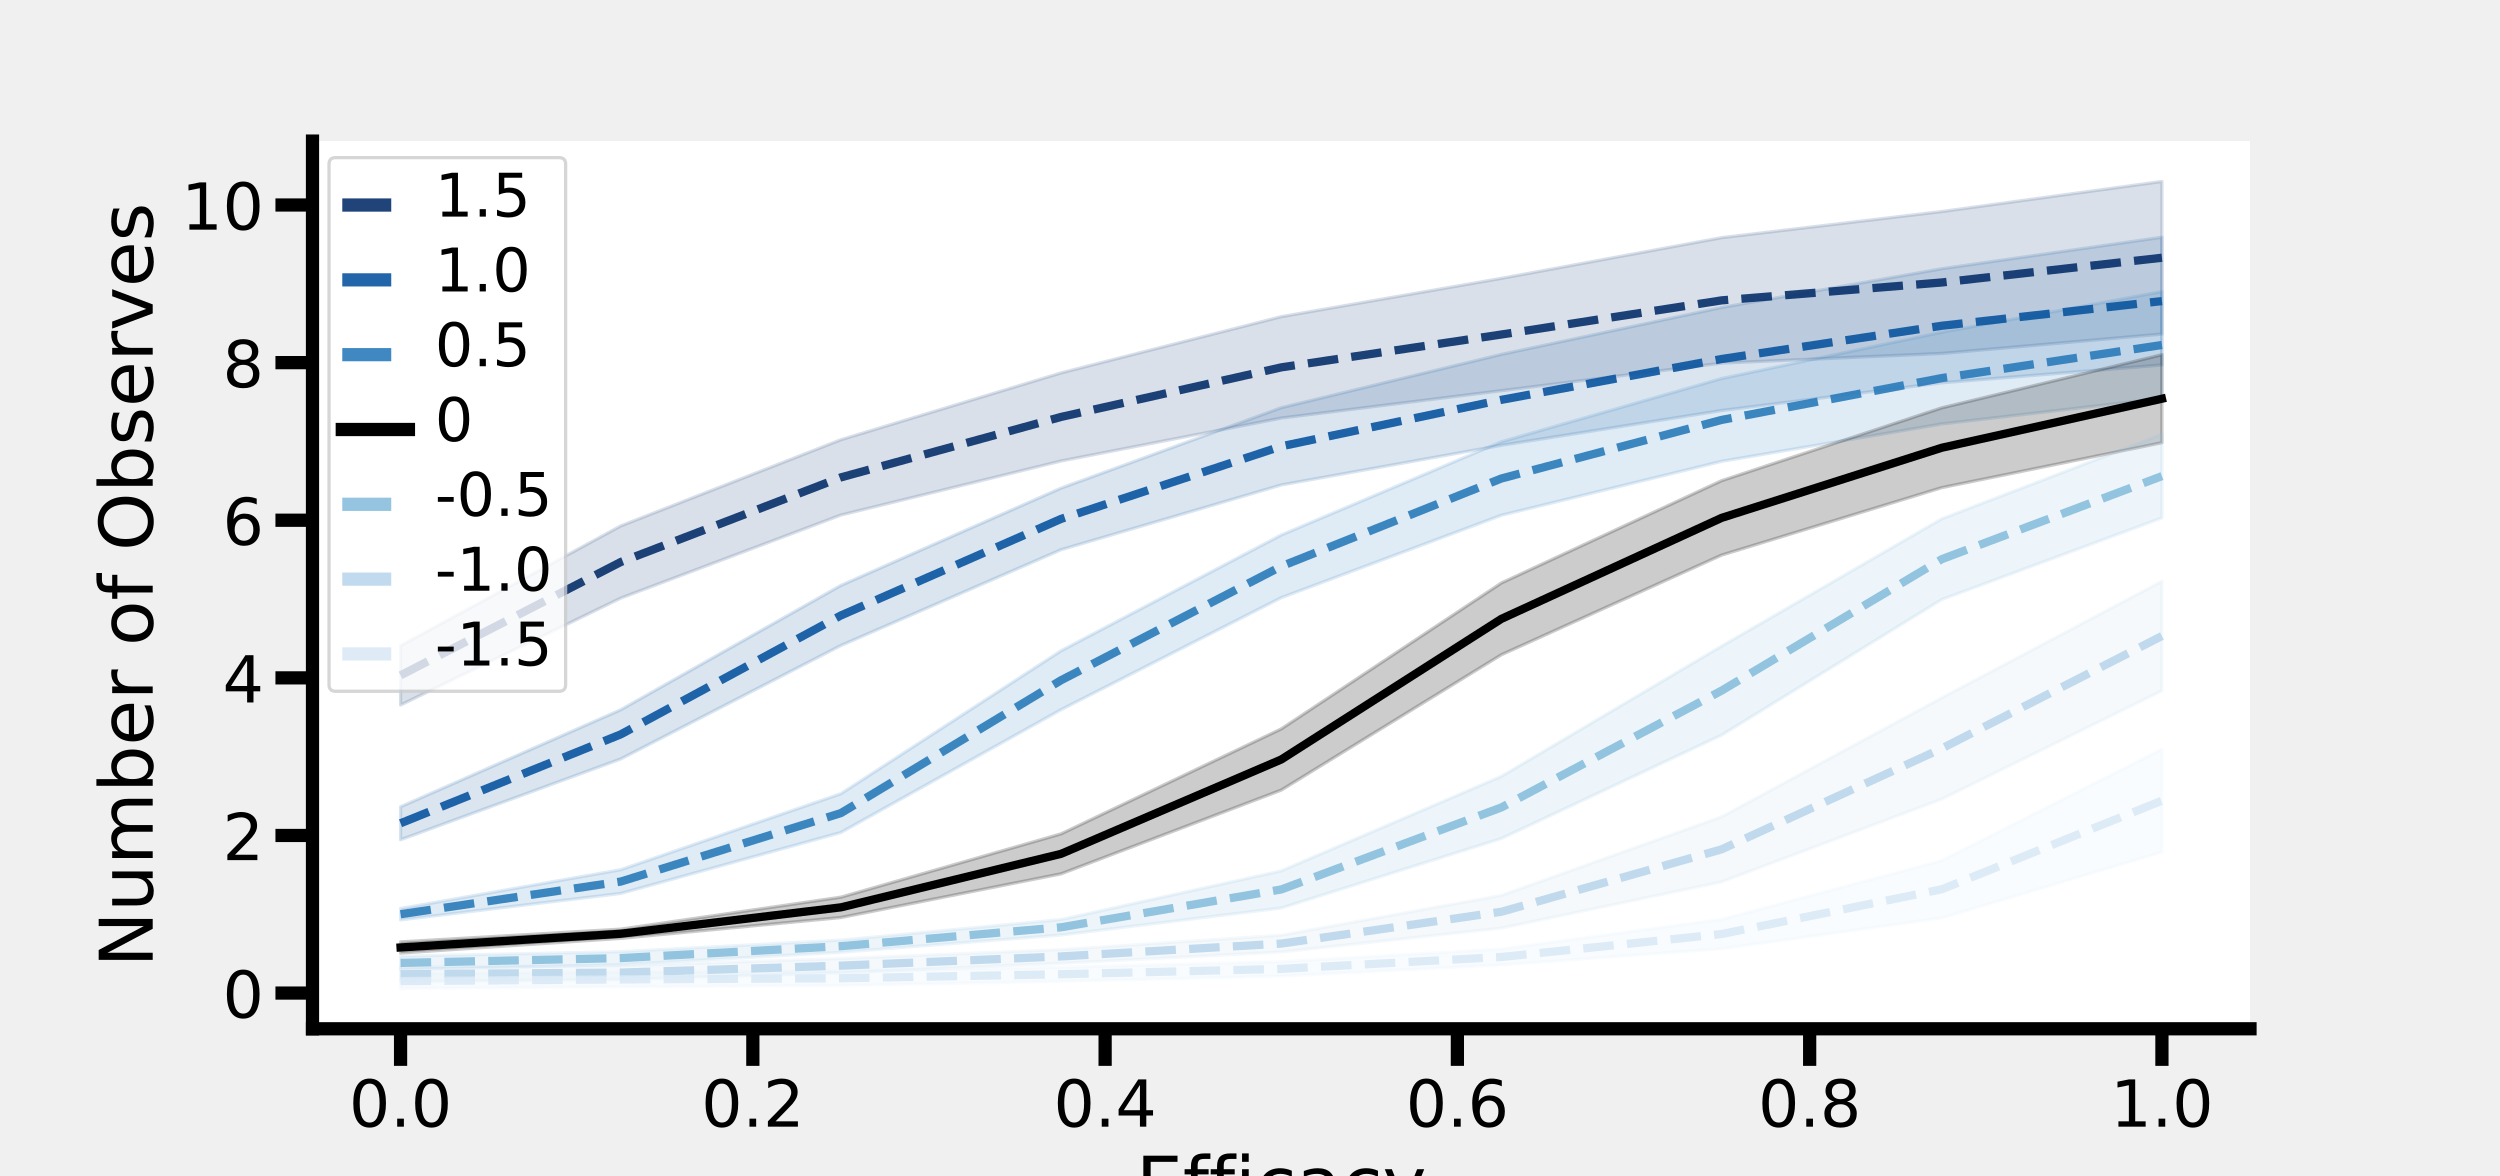
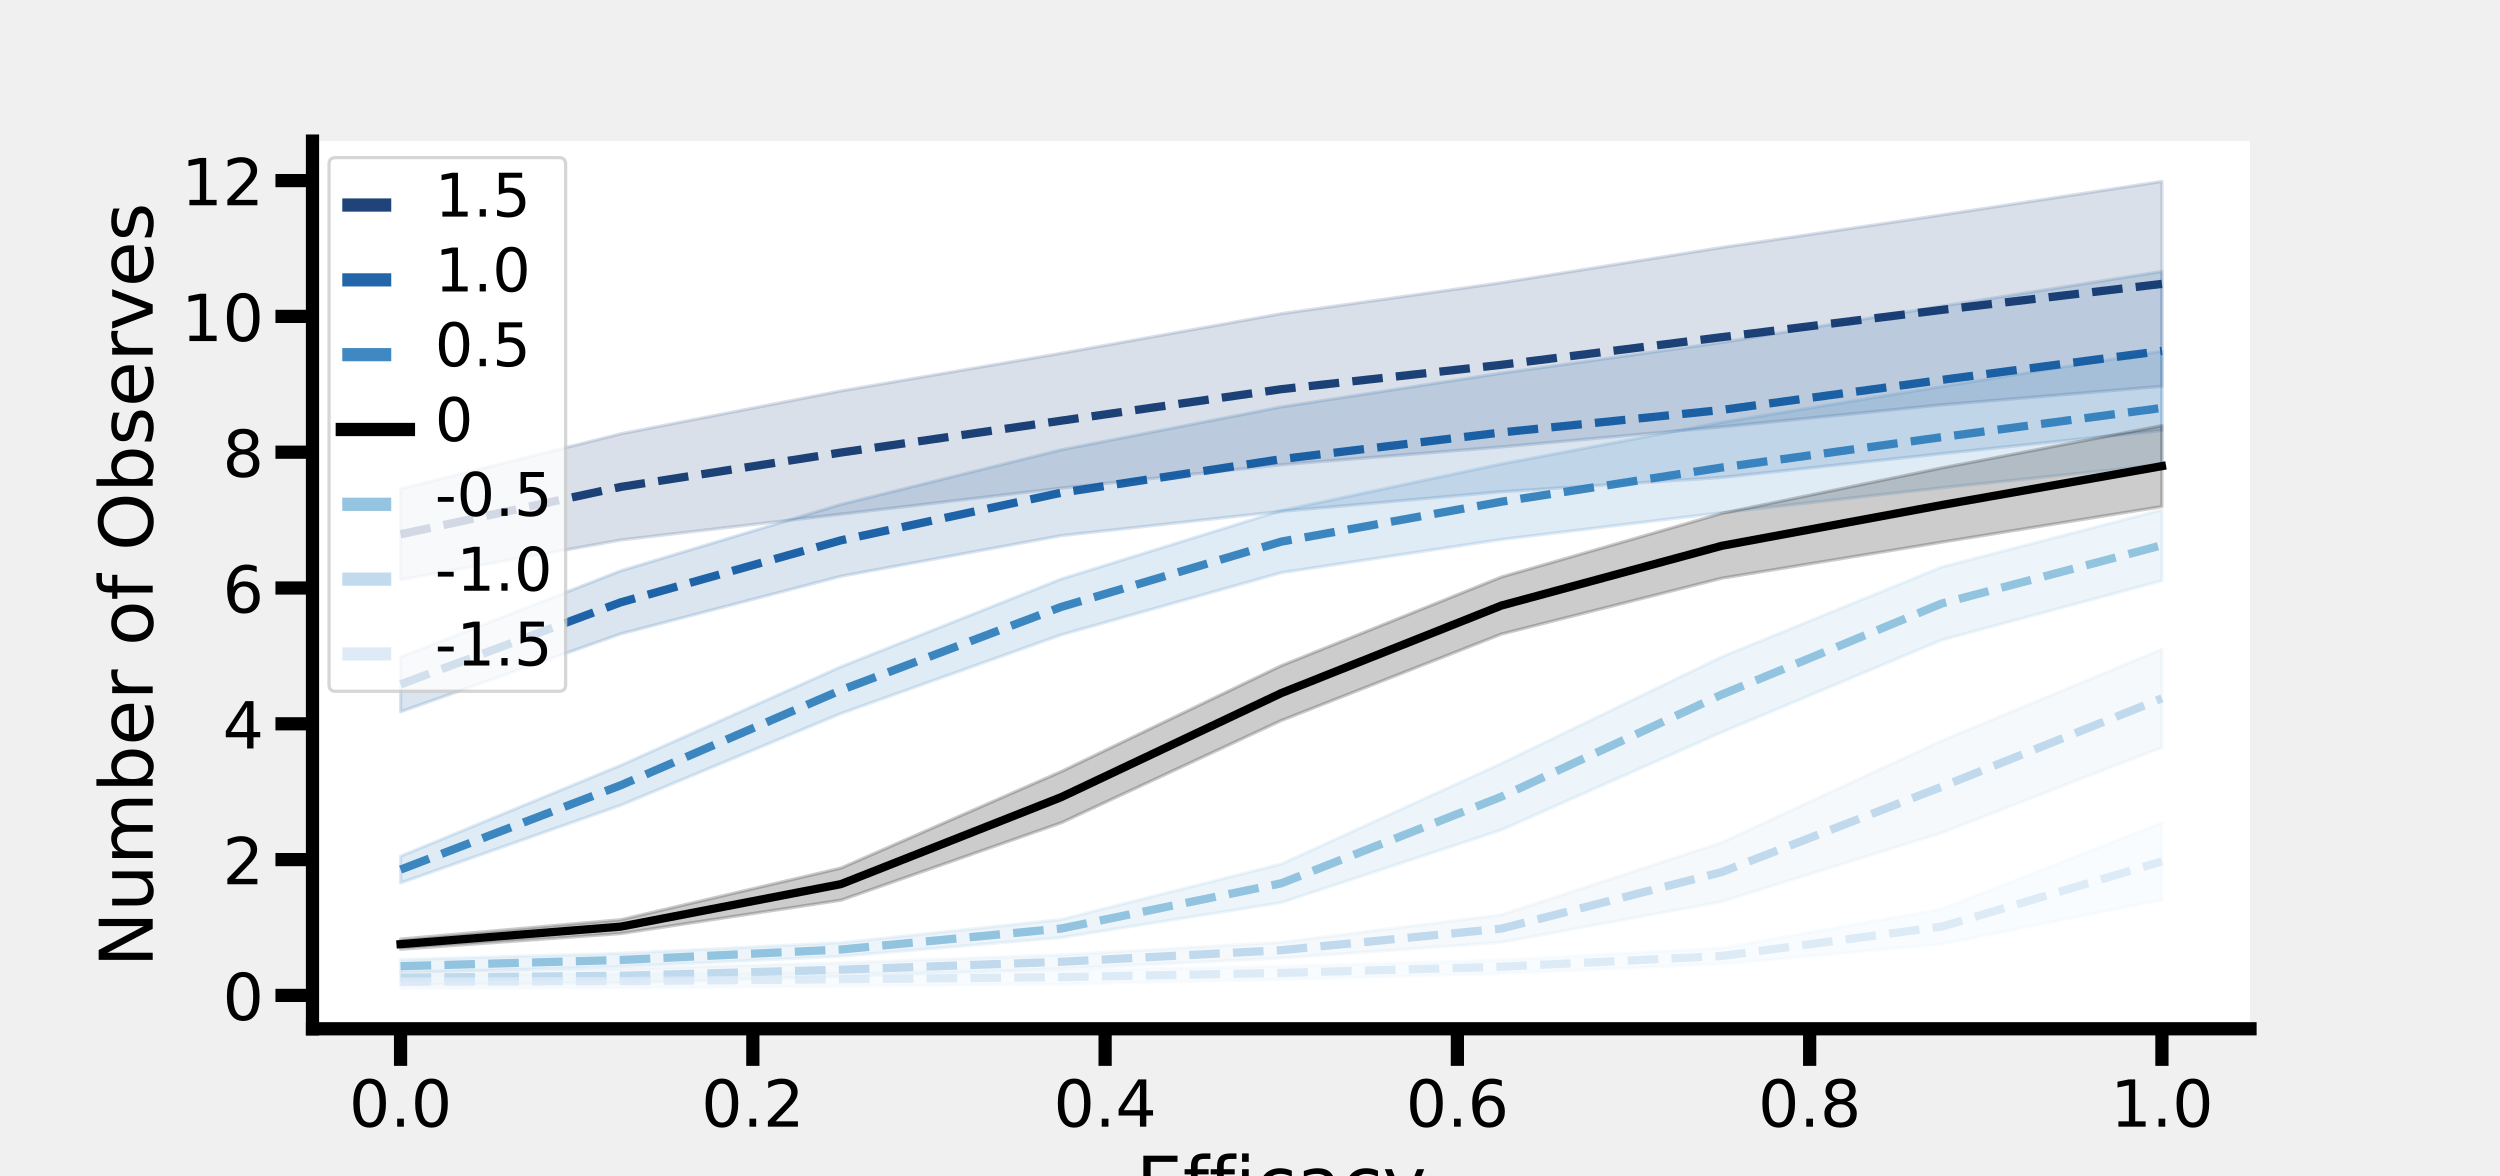
<svg xmlns="http://www.w3.org/2000/svg" xmlns:xlink="http://www.w3.org/1999/xlink" width="755.654pt" height="355.385pt" viewBox="0 0 755.654 355.385" version="1.1">
  <defs>
    <style type="text/css">*{stroke-linejoin: round; stroke-linecap: butt}</style>
  </defs>
  <g id="figure_1">
    <g id="patch_1">
      <path d="M 0 355.385  L 755.654 355.385  L 755.654 0  L 0 0  L 0 355.385  z " style="fill: none" />
    </g>
    <g id="axes_1">
      <g id="patch_2">
        <path d="M 94.457 310.962  L 680.089 310.962  L 680.089 42.646  L 94.457 42.646  z " style="fill: #ffffff" />
      </g>
      <g id="PolyCollection_1">
        <defs>
-           <path id="ma0925ad423" d="M 121.076 -160.222  L 121.076 -142.293  L 187.626 -174.603  L 254.175 -199.711  L 320.724 -216.052  L 387.273 -229.022  L 453.822 -237.305  L 520.371 -245.637  L 586.92 -248.555  L 653.469 -254.42  L 653.469 -300.542  L 653.469 -300.542  L 586.92 -291.448  L 520.371 -283.552  L 453.822 -271.255  L 387.273 -259.672  L 320.724 -242.676  L 254.175 -222.477  L 187.626 -196.419  L 121.076 -160.222  z " style="stroke: #08306b; stroke-opacity: 0.15" />
-         </defs>
-         <g clip-path="url(#pffb066fe82)">
-           <use xlink:href="#ma0925ad423" x="0" y="355.385" style="fill: #08306b; fill-opacity: 0.15; stroke: #08306b; stroke-opacity: 0.15" />
+           <path id="m7b5eaa902c" d="M 121.076 -207.639  L 121.076 -180.137  L 187.626 -192.167  L 254.175 -199.972  L 320.724 -207.846  L 387.273 -214.917  L 453.822 -220.298  L 520.371 -226.358  L 586.92 -233.022  L 653.469 -238.618  L 653.469 -300.542  L 653.469 -300.542  L 586.92 -290.416  L 520.371 -280.58  L 453.822 -269.933  L 387.273 -260.578  L 320.724 -248.604  L 254.175 -237.226  L 187.626 -224.261  L 121.076 -207.639  z " style="stroke: #08306b; stroke-opacity: 0.15" />
+         </defs>
+         <g clip-path="url(#pd6ef95fe58)">
+           <use xlink:href="#m7b5eaa902c" x="0" y="355.385" style="fill: #08306b; fill-opacity: 0.15; stroke: #08306b; stroke-opacity: 0.15" />
        </g>
      </g>
      <g id="PolyCollection_2">
        <defs>
-           <path id="m8ff7df7cc6" d="M 121.076 -111.529  L 121.076 -101.565  L 187.626 -125.986  L 254.175 -160.285  L 320.724 -189.234  L 387.273 -208.805  L 453.822 -220.797  L 520.371 -231.297  L 586.92 -239.691  L 653.469 -245.078  L 653.469 -283.682  L 653.469 -283.682  L 586.92 -274.157  L 520.371 -262.448  L 453.822 -248.27  L 387.273 -232.153  L 320.724 -207.847  L 254.175 -178.436  L 187.626 -140.846  L 121.076 -111.529  z " style="stroke: #0b559f; stroke-opacity: 0.15" />
-         </defs>
-         <g clip-path="url(#pffb066fe82)">
-           <use xlink:href="#m8ff7df7cc6" x="0" y="355.385" style="fill: #0b559f; fill-opacity: 0.15; stroke: #0b559f; stroke-opacity: 0.15" />
+           <path id="medc4a6942c" d="M 121.076 -156.819  L 121.076 -140.242  L 187.626 -163.791  L 254.175 -181.205  L 320.724 -193.475  L 387.273 -200.821  L 453.822 -206.757  L 520.371 -211.077  L 586.92 -218.266  L 653.469 -225.318  L 653.469 -273.328  L 653.469 -273.328  L 586.92 -262.853  L 520.371 -251.857  L 453.822 -242.59  L 387.273 -232.395  L 320.724 -219.422  L 254.175 -202.919  L 187.626 -182.856  L 121.076 -156.819  z " style="stroke: #0b559f; stroke-opacity: 0.15" />
+         </defs>
+         <g clip-path="url(#pd6ef95fe58)">
+           <use xlink:href="#medc4a6942c" x="0" y="355.385" style="fill: #0b559f; fill-opacity: 0.15; stroke: #0b559f; stroke-opacity: 0.15" />
        </g>
      </g>
      <g id="PolyCollection_3">
        <defs>
-           <path id="m6f1ccd0841" d="M 121.076 -80.777  L 121.076 -77.34  L 187.626 -85.333  L 254.175 -103.761  L 320.724 -140.882  L 387.273 -174.73  L 453.822 -199.657  L 520.371 -215.945  L 586.92 -227.251  L 653.469 -234.981  L 653.469 -267.244  L 653.469 -267.244  L 586.92 -254.964  L 520.371 -240.973  L 453.822 -221.864  L 387.273 -193.671  L 320.724 -158.679  L 254.175 -115.478  L 187.626 -92.506  L 121.076 -80.777  z " style="stroke: #2b7bba; stroke-opacity: 0.15" />
-         </defs>
-         <g clip-path="url(#pffb066fe82)">
-           <use xlink:href="#m6f1ccd0841" x="0" y="355.385" style="fill: #2b7bba; fill-opacity: 0.15; stroke: #2b7bba; stroke-opacity: 0.15" />
+           <path id="mcfedbb5997" d="M 121.076 -96.588  L 121.076 -88.496  L 187.626 -111.998  L 254.175 -139.716  L 320.724 -163.491  L 387.273 -182.293  L 453.822 -192.328  L 520.371 -200.428  L 586.92 -207.959  L 653.469 -214.938  L 653.469 -249.228  L 653.469 -249.228  L 586.92 -238.557  L 520.371 -227.699  L 453.822 -215.151  L 387.273 -201.05  L 320.724 -180.364  L 254.175 -153.857  L 187.626 -124.066  L 121.076 -96.588  z " style="stroke: #2b7bba; stroke-opacity: 0.15" />
+         </defs>
+         <g clip-path="url(#pd6ef95fe58)">
+           <use xlink:href="#mcfedbb5997" x="0" y="355.385" style="fill: #2b7bba; fill-opacity: 0.15; stroke: #2b7bba; stroke-opacity: 0.15" />
        </g>
      </g>
      <g id="PolyCollection_4">
        <defs>
-           <path id="m2990389442" d="M 121.076 -70.69  L 121.076 -67.321  L 187.626 -71.757  L 254.175 -78.057  L 320.724 -91.269  L 387.273 -116.574  L 453.822 -157.492  L 520.371 -187.607  L 586.92 -207.995  L 653.469 -221.578  L 653.469 -248.156  L 653.469 -248.156  L 586.92 -232.106  L 520.371 -210.093  L 453.822 -179.181  L 387.273 -135.061  L 320.724 -103.34  L 254.175 -84.204  L 187.626 -74.544  L 121.076 -70.69  z " style="stroke: #000000; stroke-opacity: 0.2" />
-         </defs>
-         <g clip-path="url(#pffb066fe82)">
-           <use xlink:href="#m2990389442" x="0" y="355.385" style="fill-opacity: 0.2; stroke: #000000; stroke-opacity: 0.2" />
+           <path id="m26e835d6d1" d="M 121.076 -71.542  L 121.076 -68.471  L 187.626 -73.219  L 254.175 -83.299  L 320.724 -106.681  L 387.273 -137.597  L 453.822 -163.739  L 520.371 -180.602  L 586.92 -191.519  L 653.469 -202.272  L 653.469 -226.717  L 653.469 -226.717  L 586.92 -213.949  L 520.371 -200.196  L 453.822 -180.979  L 387.273 -154.169  L 320.724 -122.159  L 254.175 -93  L 187.626 -77.384  L 121.076 -71.542  z " style="stroke: #000000; stroke-opacity: 0.2" />
+         </defs>
+         <g clip-path="url(#pd6ef95fe58)">
+           <use xlink:href="#m26e835d6d1" x="0" y="355.385" style="fill-opacity: 0.2; stroke: #000000; stroke-opacity: 0.2" />
        </g>
      </g>
      <g id="PolyCollection_5">
        <defs>
-           <path id="m6da47097d1" d="M 121.076 -66.365  L 121.076 -62.309  L 187.626 -63.843  L 254.175 -67.551  L 320.724 -72.774  L 387.273 -80.937  L 453.822 -101.952  L 520.371 -133.195  L 586.92 -174.182  L 653.469 -198.864  L 653.469 -224.086  L 653.469 -224.086  L 586.92 -198.555  L 520.371 -160.077  L 453.822 -120.718  L 387.273 -92.138  L 320.724 -77.434  L 254.175 -71.223  L 187.626 -67.738  L 121.076 -66.365  z " style="stroke: #89bedc; stroke-opacity: 0.15" />
-         </defs>
-         <g clip-path="url(#pffb066fe82)">
-           <use xlink:href="#m6da47097d1" x="0" y="355.385" style="fill: #89bedc; fill-opacity: 0.15; stroke: #89bedc; stroke-opacity: 0.15" />
+           <path id="mab88f0205e" d="M 121.076 -65.308  L 121.076 -61.365  L 187.626 -63.213  L 254.175 -66.328  L 320.724 -72.002  L 387.273 -82.579  L 453.822 -104.542  L 520.371 -134.046  L 586.92 -161.946  L 653.469 -179.899  L 653.469 -201.269  L 653.469 -201.269  L 586.92 -184.003  L 520.371 -156.817  L 453.822 -124.626  L 387.273 -94.213  L 320.724 -77.452  L 254.175 -70.442  L 187.626 -67.236  L 121.076 -65.308  z " style="stroke: #89bedc; stroke-opacity: 0.15" />
+         </defs>
+         <g clip-path="url(#pd6ef95fe58)">
+           <use xlink:href="#mab88f0205e" x="0" y="355.385" style="fill: #89bedc; fill-opacity: 0.15; stroke: #89bedc; stroke-opacity: 0.15" />
        </g>
      </g>
      <g id="PolyCollection_6">
        <defs>
-           <path id="m8ec3adb7c1" d="M 121.076 -63.129  L 121.076 -58.685  L 187.626 -59.324  L 254.175 -61.341  L 320.724 -64.216  L 387.273 -67.632  L 453.822 -74.852  L 520.371 -88.827  L 586.92 -113.845  L 653.469 -146.598  L 653.469 -179.689  L 653.469 -179.689  L 586.92 -144.46  L 520.371 -108.497  L 453.822 -84.741  L 387.273 -72.714  L 320.724 -68.365  L 254.175 -65.666  L 187.626 -63.49  L 121.076 -63.129  z " style="stroke: #bad6eb; stroke-opacity: 0.15" />
-         </defs>
-         <g clip-path="url(#pffb066fe82)">
-           <use xlink:href="#m8ec3adb7c1" x="0" y="355.385" style="fill: #bad6eb; fill-opacity: 0.15; stroke: #bad6eb; stroke-opacity: 0.15" />
+           <path id="m7efc7f78f7" d="M 121.076 -61.906  L 121.076 -57.788  L 187.626 -58.338  L 254.175 -60.238  L 320.724 -62.553  L 387.273 -65.789  L 453.822 -70.549  L 520.371 -82.868  L 586.92 -103.665  L 653.469 -129.467  L 653.469 -159.139  L 653.469 -159.139  L 586.92 -131.496  L 520.371 -100.697  L 453.822 -78.864  L 387.273 -70.571  L 320.724 -66.788  L 254.175 -64.342  L 187.626 -62.546  L 121.076 -61.906  z " style="stroke: #bad6eb; stroke-opacity: 0.15" />
+         </defs>
+         <g clip-path="url(#pd6ef95fe58)">
+           <use xlink:href="#m7efc7f78f7" x="0" y="355.385" style="fill: #bad6eb; fill-opacity: 0.15; stroke: #bad6eb; stroke-opacity: 0.15" />
        </g>
      </g>
      <g id="PolyCollection_7">
        <defs>
-           <path id="mb290603c0a" d="M 121.076 -61.05  L 121.076 -56.619  L 187.626 -57.135  L 254.175 -57.516  L 320.724 -58.772  L 387.273 -60.35  L 453.822 -63.721  L 520.371 -68.62  L 586.92 -77.923  L 653.469 -97.852  L 653.469 -128.914  L 653.469 -128.914  L 586.92 -95.247  L 520.371 -77.491  L 453.822 -68.526  L 387.273 -64.703  L 320.724 -63.042  L 254.175 -61.869  L 187.626 -61.535  L 121.076 -61.05  z " style="stroke: #dbe9f6; stroke-opacity: 0.15" />
-         </defs>
-         <g clip-path="url(#pffb066fe82)">
-           <use xlink:href="#mb290603c0a" x="0" y="355.385" style="fill: #dbe9f6; fill-opacity: 0.15; stroke: #dbe9f6; stroke-opacity: 0.15" />
+           <path id="md10abe91bc" d="M 121.076 -60.653  L 121.076 -56.619  L 187.626 -56.749  L 254.175 -57.286  L 320.724 -57.936  L 387.273 -59.326  L 453.822 -61.14  L 520.371 -64.011  L 586.92 -70.016  L 653.469 -83.388  L 653.469 -106.663  L 653.469 -106.663  L 586.92 -80.587  L 520.371 -68.818  L 453.822 -65.204  L 387.273 -63.283  L 320.724 -62.128  L 254.175 -61.505  L 187.626 -60.893  L 121.076 -60.653  z " style="stroke: #dbe9f6; stroke-opacity: 0.15" />
+         </defs>
+         <g clip-path="url(#pd6ef95fe58)">
+           <use xlink:href="#md10abe91bc" x="0" y="355.385" style="fill: #dbe9f6; fill-opacity: 0.15; stroke: #dbe9f6; stroke-opacity: 0.15" />
        </g>
      </g>
      <g id="matplotlib.axis_1">
        <g id="xtick_1">
          <g id="line2d_1">
            <defs>
-               <path id="m1e8b9fcd66" d="M 0 0  L 0 11.2  " style="stroke: #000000; stroke-width: 4" />
-             </defs>
-             <g>
-               <use xlink:href="#m1e8b9fcd66" x="121.076" y="310.962" style="stroke: #000000; stroke-width: 4" />
+               <path id="m3da65a6ea1" d="M 0 0  L 0 11.2  " style="stroke: #000000; stroke-width: 4" />
+             </defs>
+             <g>
+               <use xlink:href="#m3da65a6ea1" x="121.076" y="310.962" style="stroke: #000000; stroke-width: 4" />
            </g>
          </g>
          <g id="text_1">
            <g transform="translate(105.4914 340.5546)scale(0.196 -0.196)">
              <defs>
                <path id="DejaVuSans-30" d="M 2034 4250  Q 1547 4250 1301 3770  Q 1056 3291 1056 2328  Q 1056 1369 1301 889  Q 1547 409 2034 409  Q 2525 409 2770 889  Q 3016 1369 3016 2328  Q 3016 3291 2770 3770  Q 2525 4250 2034 4250  z M 2034 4750  Q 2819 4750 3233 4129  Q 3647 3509 3647 2328  Q 3647 1150 3233 529  Q 2819 -91 2034 -91  Q 1250 -91 836 529  Q 422 1150 422 2328  Q 422 3509 836 4129  Q 1250 4750 2034 4750  z " transform="scale(0.015625)" />
                <path id="DejaVuSans-2e" d="M 684 794  L 1344 794  L 1344 0  L 684 0  L 684 794  z " transform="scale(0.015625)" />
              </defs>
              <use xlink:href="#DejaVuSans-30" />
              <use xlink:href="#DejaVuSans-2e" x="63.623" />
              <use xlink:href="#DejaVuSans-30" x="95.41" />
            </g>
          </g>
        </g>
        <g id="xtick_2">
          <g id="line2d_2">
            <g>
-               <use xlink:href="#m1e8b9fcd66" x="227.555" y="310.962" style="stroke: #000000; stroke-width: 4" />
+               <use xlink:href="#m3da65a6ea1" x="227.555" y="310.962" style="stroke: #000000; stroke-width: 4" />
            </g>
          </g>
          <g id="text_2">
            <g transform="translate(211.97 340.5546)scale(0.196 -0.196)">
              <defs>
                <path id="DejaVuSans-32" d="M 1228 531  L 3431 531  L 3431 0  L 469 0  L 469 531  Q 828 903 1448 1529  Q 2069 2156 2228 2338  Q 2531 2678 2651 2914  Q 2772 3150 2772 3378  Q 2772 3750 2511 3984  Q 2250 4219 1831 4219  Q 1534 4219 1204 4116  Q 875 4013 500 3803  L 500 4441  Q 881 4594 1212 4672  Q 1544 4750 1819 4750  Q 2544 4750 2975 4387  Q 3406 4025 3406 3419  Q 3406 3131 3298 2873  Q 3191 2616 2906 2266  Q 2828 2175 2409 1742  Q 1991 1309 1228 531  z " transform="scale(0.015625)" />
              </defs>
              <use xlink:href="#DejaVuSans-30" />
              <use xlink:href="#DejaVuSans-2e" x="63.623" />
              <use xlink:href="#DejaVuSans-32" x="95.41" />
            </g>
          </g>
        </g>
        <g id="xtick_3">
          <g id="line2d_3">
            <g>
-               <use xlink:href="#m1e8b9fcd66" x="334.034" y="310.962" style="stroke: #000000; stroke-width: 4" />
+               <use xlink:href="#m3da65a6ea1" x="334.034" y="310.962" style="stroke: #000000; stroke-width: 4" />
            </g>
          </g>
          <g id="text_3">
            <g transform="translate(318.4485 340.5546)scale(0.196 -0.196)">
              <defs>
                <path id="DejaVuSans-34" d="M 2419 4116  L 825 1625  L 2419 1625  L 2419 4116  z M 2253 4666  L 3047 4666  L 3047 1625  L 3713 1625  L 3713 1100  L 3047 1100  L 3047 0  L 2419 0  L 2419 1100  L 313 1100  L 313 1709  L 2253 4666  z " transform="scale(0.015625)" />
              </defs>
              <use xlink:href="#DejaVuSans-30" />
              <use xlink:href="#DejaVuSans-2e" x="63.623" />
              <use xlink:href="#DejaVuSans-34" x="95.41" />
            </g>
          </g>
        </g>
        <g id="xtick_4">
          <g id="line2d_4">
            <g>
-               <use xlink:href="#m1e8b9fcd66" x="440.512" y="310.962" style="stroke: #000000; stroke-width: 4" />
+               <use xlink:href="#m3da65a6ea1" x="440.512" y="310.962" style="stroke: #000000; stroke-width: 4" />
            </g>
          </g>
          <g id="text_4">
            <g transform="translate(424.9271 340.5546)scale(0.196 -0.196)">
              <defs>
                <path id="DejaVuSans-36" d="M 2113 2584  Q 1688 2584 1439 2293  Q 1191 2003 1191 1497  Q 1191 994 1439 701  Q 1688 409 2113 409  Q 2538 409 2786 701  Q 3034 994 3034 1497  Q 3034 2003 2786 2293  Q 2538 2584 2113 2584  z M 3366 4563  L 3366 3988  Q 3128 4100 2886 4159  Q 2644 4219 2406 4219  Q 1781 4219 1451 3797  Q 1122 3375 1075 2522  Q 1259 2794 1537 2939  Q 1816 3084 2150 3084  Q 2853 3084 3261 2657  Q 3669 2231 3669 1497  Q 3669 778 3244 343  Q 2819 -91 2113 -91  Q 1303 -91 875 529  Q 447 1150 447 2328  Q 447 3434 972 4092  Q 1497 4750 2381 4750  Q 2619 4750 2861 4703  Q 3103 4656 3366 4563  z " transform="scale(0.015625)" />
              </defs>
              <use xlink:href="#DejaVuSans-30" />
              <use xlink:href="#DejaVuSans-2e" x="63.623" />
              <use xlink:href="#DejaVuSans-36" x="95.41" />
            </g>
          </g>
        </g>
        <g id="xtick_5">
          <g id="line2d_5">
            <g>
-               <use xlink:href="#m1e8b9fcd66" x="546.991" y="310.962" style="stroke: #000000; stroke-width: 4" />
+               <use xlink:href="#m3da65a6ea1" x="546.991" y="310.962" style="stroke: #000000; stroke-width: 4" />
            </g>
          </g>
          <g id="text_5">
            <g transform="translate(531.4057 340.5546)scale(0.196 -0.196)">
              <defs>
                <path id="DejaVuSans-38" d="M 2034 2216  Q 1584 2216 1326 1975  Q 1069 1734 1069 1313  Q 1069 891 1326 650  Q 1584 409 2034 409  Q 2484 409 2743 651  Q 3003 894 3003 1313  Q 3003 1734 2745 1975  Q 2488 2216 2034 2216  z M 1403 2484  Q 997 2584 770 2862  Q 544 3141 544 3541  Q 544 4100 942 4425  Q 1341 4750 2034 4750  Q 2731 4750 3128 4425  Q 3525 4100 3525 3541  Q 3525 3141 3298 2862  Q 3072 2584 2669 2484  Q 3125 2378 3379 2068  Q 3634 1759 3634 1313  Q 3634 634 3220 271  Q 2806 -91 2034 -91  Q 1263 -91 848 271  Q 434 634 434 1313  Q 434 1759 690 2068  Q 947 2378 1403 2484  z M 1172 3481  Q 1172 3119 1398 2916  Q 1625 2713 2034 2713  Q 2441 2713 2670 2916  Q 2900 3119 2900 3481  Q 2900 3844 2670 4047  Q 2441 4250 2034 4250  Q 1625 4250 1398 4047  Q 1172 3844 1172 3481  z " transform="scale(0.015625)" />
              </defs>
              <use xlink:href="#DejaVuSans-30" />
              <use xlink:href="#DejaVuSans-2e" x="63.623" />
              <use xlink:href="#DejaVuSans-38" x="95.41" />
            </g>
          </g>
        </g>
        <g id="xtick_6">
          <g id="line2d_6">
            <g>
-               <use xlink:href="#m1e8b9fcd66" x="653.469" y="310.962" style="stroke: #000000; stroke-width: 4" />
+               <use xlink:href="#m3da65a6ea1" x="653.469" y="310.962" style="stroke: #000000; stroke-width: 4" />
            </g>
          </g>
          <g id="text_6">
            <g transform="translate(637.8843 340.5546)scale(0.196 -0.196)">
              <defs>
                <path id="DejaVuSans-31" d="M 794 531  L 1825 531  L 1825 4091  L 703 3866  L 703 4441  L 1819 4666  L 2450 4666  L 2450 531  L 3481 531  L 3481 0  L 794 0  L 794 531  z " transform="scale(0.015625)" />
              </defs>
              <use xlink:href="#DejaVuSans-31" />
              <use xlink:href="#DejaVuSans-2e" x="63.623" />
              <use xlink:href="#DejaVuSans-30" x="95.41" />
            </g>
          </g>
        </g>
        <g id="text_7">
          <g transform="translate(343.3899 365.6513)scale(0.224 -0.224)">
            <defs>
              <path id="DejaVuSans-45" d="M 628 4666  L 3578 4666  L 3578 4134  L 1259 4134  L 1259 2753  L 3481 2753  L 3481 2222  L 1259 2222  L 1259 531  L 3634 531  L 3634 0  L 628 0  L 628 4666  z " transform="scale(0.015625)" />
              <path id="DejaVuSans-66" d="M 2375 4863  L 2375 4384  L 1825 4384  Q 1516 4384 1395 4259  Q 1275 4134 1275 3809  L 1275 3500  L 2222 3500  L 2222 3053  L 1275 3053  L 1275 0  L 697 0  L 697 3053  L 147 3053  L 147 3500  L 697 3500  L 697 3744  Q 697 4328 969 4595  Q 1241 4863 1831 4863  L 2375 4863  z " transform="scale(0.015625)" />
              <path id="DejaVuSans-69" d="M 603 3500  L 1178 3500  L 1178 0  L 603 0  L 603 3500  z M 603 4863  L 1178 4863  L 1178 4134  L 603 4134  L 603 4863  z " transform="scale(0.015625)" />
              <path id="DejaVuSans-63" d="M 3122 3366  L 3122 2828  Q 2878 2963 2633 3030  Q 2388 3097 2138 3097  Q 1578 3097 1268 2742  Q 959 2388 959 1747  Q 959 1106 1268 751  Q 1578 397 2138 397  Q 2388 397 2633 464  Q 2878 531 3122 666  L 3122 134  Q 2881 22 2623 -34  Q 2366 -91 2075 -91  Q 1284 -91 818 406  Q 353 903 353 1747  Q 353 2603 823 3093  Q 1294 3584 2113 3584  Q 2378 3584 2631 3529  Q 2884 3475 3122 3366  z " transform="scale(0.015625)" />
              <path id="DejaVuSans-61" d="M 2194 1759  Q 1497 1759 1228 1600  Q 959 1441 959 1056  Q 959 750 1161 570  Q 1363 391 1709 391  Q 2188 391 2477 730  Q 2766 1069 2766 1631  L 2766 1759  L 2194 1759  z M 3341 1997  L 3341 0  L 2766 0  L 2766 531  Q 2569 213 2275 61  Q 1981 -91 1556 -91  Q 1019 -91 701 211  Q 384 513 384 1019  Q 384 1609 779 1909  Q 1175 2209 1959 2209  L 2766 2209  L 2766 2266  Q 2766 2663 2505 2880  Q 2244 3097 1772 3097  Q 1472 3097 1187 3025  Q 903 2953 641 2809  L 641 3341  Q 956 3463 1253 3523  Q 1550 3584 1831 3584  Q 2591 3584 2966 3190  Q 3341 2797 3341 1997  z " transform="scale(0.015625)" />
              <path id="DejaVuSans-79" d="M 2059 -325  Q 1816 -950 1584 -1140  Q 1353 -1331 966 -1331  L 506 -1331  L 506 -850  L 844 -850  Q 1081 -850 1212 -737  Q 1344 -625 1503 -206  L 1606 56  L 191 3500  L 800 3500  L 1894 763  L 2988 3500  L 3597 3500  L 2059 -325  z " transform="scale(0.015625)" />
            </defs>
            <use xlink:href="#DejaVuSans-45" />
            <use xlink:href="#DejaVuSans-66" x="63.184" />
            <use xlink:href="#DejaVuSans-66" x="98.389" />
            <use xlink:href="#DejaVuSans-69" x="133.594" />
            <use xlink:href="#DejaVuSans-63" x="161.377" />
            <use xlink:href="#DejaVuSans-61" x="216.357" />
            <use xlink:href="#DejaVuSans-63" x="277.637" />
            <use xlink:href="#DejaVuSans-79" x="332.617" />
          </g>
        </g>
      </g>
      <g id="matplotlib.axis_2">
        <g id="ytick_1">
          <g id="line2d_7">
            <defs>
-               <path id="mb0f4dd60e8" d="M 0 0  L -11.2 0  " style="stroke: #000000; stroke-width: 4" />
-             </defs>
-             <g>
-               <use xlink:href="#mb0f4dd60e8" x="94.457" y="300.171" style="stroke: #000000; stroke-width: 4" />
+               <path id="m02ef890254" d="M 0 0  L -11.2 0  " style="stroke: #000000; stroke-width: 4" />
+             </defs>
+             <g>
+               <use xlink:href="#m02ef890254" x="94.457" y="300.874" style="stroke: #000000; stroke-width: 4" />
            </g>
          </g>
          <g id="text_8">
-             <g transform="translate(67.2863 307.6173)scale(0.196 -0.196)">
+             <g transform="translate(67.2863 308.3202)scale(0.196 -0.196)">
              <use xlink:href="#DejaVuSans-30" />
            </g>
          </g>
        </g>
        <g id="ytick_2">
          <g id="line2d_8">
            <g>
-               <use xlink:href="#mb0f4dd60e8" x="94.457" y="252.53" style="stroke: #000000; stroke-width: 4" />
+               <use xlink:href="#m02ef890254" x="94.457" y="259.826" style="stroke: #000000; stroke-width: 4" />
            </g>
          </g>
          <g id="text_9">
-             <g transform="translate(67.2863 259.9767)scale(0.196 -0.196)">
+             <g transform="translate(67.2863 267.2726)scale(0.196 -0.196)">
              <use xlink:href="#DejaVuSans-32" />
            </g>
          </g>
        </g>
        <g id="ytick_3">
          <g id="line2d_9">
            <g>
-               <use xlink:href="#mb0f4dd60e8" x="94.457" y="204.89" style="stroke: #000000; stroke-width: 4" />
+               <use xlink:href="#m02ef890254" x="94.457" y="218.779" style="stroke: #000000; stroke-width: 4" />
            </g>
          </g>
          <g id="text_10">
-             <g transform="translate(67.2863 212.3362)scale(0.196 -0.196)">
+             <g transform="translate(67.2863 226.225)scale(0.196 -0.196)">
              <use xlink:href="#DejaVuSans-34" />
            </g>
          </g>
        </g>
        <g id="ytick_4">
          <g id="line2d_10">
            <g>
-               <use xlink:href="#mb0f4dd60e8" x="94.457" y="157.249" style="stroke: #000000; stroke-width: 4" />
+               <use xlink:href="#m02ef890254" x="94.457" y="177.731" style="stroke: #000000; stroke-width: 4" />
            </g>
          </g>
          <g id="text_11">
-             <g transform="translate(67.2863 164.6956)scale(0.196 -0.196)">
+             <g transform="translate(67.2863 185.1774)scale(0.196 -0.196)">
              <use xlink:href="#DejaVuSans-36" />
            </g>
          </g>
        </g>
        <g id="ytick_5">
          <g id="line2d_11">
            <g>
-               <use xlink:href="#mb0f4dd60e8" x="94.457" y="109.609" style="stroke: #000000; stroke-width: 4" />
+               <use xlink:href="#m02ef890254" x="94.457" y="136.683" style="stroke: #000000; stroke-width: 4" />
            </g>
          </g>
          <g id="text_12">
-             <g transform="translate(67.2863 117.055)scale(0.196 -0.196)">
+             <g transform="translate(67.2863 144.1298)scale(0.196 -0.196)">
              <use xlink:href="#DejaVuSans-38" />
            </g>
          </g>
        </g>
        <g id="ytick_6">
          <g id="line2d_12">
            <g>
-               <use xlink:href="#mb0f4dd60e8" x="94.457" y="61.968" style="stroke: #000000; stroke-width: 4" />
+               <use xlink:href="#m02ef890254" x="94.457" y="95.636" style="stroke: #000000; stroke-width: 4" />
            </g>
          </g>
          <g id="text_13">
-             <g transform="translate(54.8158 69.41441)scale(0.196 -0.196)">
+             <g transform="translate(54.8158 103.0822)scale(0.196 -0.196)">
              <use xlink:href="#DejaVuSans-31" />
              <use xlink:href="#DejaVuSans-30" x="63.623" />
            </g>
          </g>
        </g>
-         <g id="text_14">
+         <g id="ytick_7">
+           <g id="line2d_13">
+             <g>
+               <use xlink:href="#m02ef890254" x="94.457" y="54.588" style="stroke: #000000; stroke-width: 4" />
+             </g>
+           </g>
+           <g id="text_14">
+             <g transform="translate(54.8158 62.03456)scale(0.196 -0.196)">
+               <use xlink:href="#DejaVuSans-31" />
+               <use xlink:href="#DejaVuSans-32" x="63.623" />
+             </g>
+           </g>
+         </g>
+         <g id="text_15">
          <g transform="translate(46.1573 292.3232)rotate(-90)scale(0.224 -0.224)">
            <defs>
              <path id="DejaVuSans-4e" d="M 628 4666  L 1478 4666  L 3547 763  L 3547 4666  L 4159 4666  L 4159 0  L 3309 0  L 1241 3903  L 1241 0  L 628 0  L 628 4666  z " transform="scale(0.015625)" />
              <path id="DejaVuSans-75" d="M 544 1381  L 544 3500  L 1119 3500  L 1119 1403  Q 1119 906 1312 657  Q 1506 409 1894 409  Q 2359 409 2629 706  Q 2900 1003 2900 1516  L 2900 3500  L 3475 3500  L 3475 0  L 2900 0  L 2900 538  Q 2691 219 2414 64  Q 2138 -91 1772 -91  Q 1169 -91 856 284  Q 544 659 544 1381  z M 1991 3584  L 1991 3584  z " transform="scale(0.015625)" />
              <path id="DejaVuSans-6d" d="M 3328 2828  Q 3544 3216 3844 3400  Q 4144 3584 4550 3584  Q 5097 3584 5394 3201  Q 5691 2819 5691 2113  L 5691 0  L 5113 0  L 5113 2094  Q 5113 2597 4934 2840  Q 4756 3084 4391 3084  Q 3944 3084 3684 2787  Q 3425 2491 3425 1978  L 3425 0  L 2847 0  L 2847 2094  Q 2847 2600 2669 2842  Q 2491 3084 2119 3084  Q 1678 3084 1418 2786  Q 1159 2488 1159 1978  L 1159 0  L 581 0  L 581 3500  L 1159 3500  L 1159 2956  Q 1356 3278 1631 3431  Q 1906 3584 2284 3584  Q 2666 3584 2933 3390  Q 3200 3197 3328 2828  z " transform="scale(0.015625)" />
              <path id="DejaVuSans-62" d="M 3116 1747  Q 3116 2381 2855 2742  Q 2594 3103 2138 3103  Q 1681 3103 1420 2742  Q 1159 2381 1159 1747  Q 1159 1113 1420 752  Q 1681 391 2138 391  Q 2594 391 2855 752  Q 3116 1113 3116 1747  z M 1159 2969  Q 1341 3281 1617 3432  Q 1894 3584 2278 3584  Q 2916 3584 3314 3078  Q 3713 2572 3713 1747  Q 3713 922 3314 415  Q 2916 -91 2278 -91  Q 1894 -91 1617 61  Q 1341 213 1159 525  L 1159 0  L 581 0  L 581 4863  L 1159 4863  L 1159 2969  z " transform="scale(0.015625)" />
              <path id="DejaVuSans-65" d="M 3597 1894  L 3597 1613  L 953 1613  Q 991 1019 1311 708  Q 1631 397 2203 397  Q 2534 397 2845 478  Q 3156 559 3463 722  L 3463 178  Q 3153 47 2828 -22  Q 2503 -91 2169 -91  Q 1331 -91 842 396  Q 353 884 353 1716  Q 353 2575 817 3079  Q 1281 3584 2069 3584  Q 2775 3584 3186 3129  Q 3597 2675 3597 1894  z M 3022 2063  Q 3016 2534 2758 2815  Q 2500 3097 2075 3097  Q 1594 3097 1305 2825  Q 1016 2553 972 2059  L 3022 2063  z " transform="scale(0.015625)" />
              <path id="DejaVuSans-72" d="M 2631 2963  Q 2534 3019 2420 3045  Q 2306 3072 2169 3072  Q 1681 3072 1420 2755  Q 1159 2438 1159 1844  L 1159 0  L 581 0  L 581 3500  L 1159 3500  L 1159 2956  Q 1341 3275 1631 3429  Q 1922 3584 2338 3584  Q 2397 3584 2469 3576  Q 2541 3569 2628 3553  L 2631 2963  z " transform="scale(0.015625)" />
              <path id="DejaVuSans-20" transform="scale(0.015625)" />
              <path id="DejaVuSans-6f" d="M 1959 3097  Q 1497 3097 1228 2736  Q 959 2375 959 1747  Q 959 1119 1226 758  Q 1494 397 1959 397  Q 2419 397 2687 759  Q 2956 1122 2956 1747  Q 2956 2369 2687 2733  Q 2419 3097 1959 3097  z M 1959 3584  Q 2709 3584 3137 3096  Q 3566 2609 3566 1747  Q 3566 888 3137 398  Q 2709 -91 1959 -91  Q 1206 -91 779 398  Q 353 888 353 1747  Q 353 2609 779 3096  Q 1206 3584 1959 3584  z " transform="scale(0.015625)" />
              <path id="DejaVuSans-4f" d="M 2522 4238  Q 1834 4238 1429 3725  Q 1025 3213 1025 2328  Q 1025 1447 1429 934  Q 1834 422 2522 422  Q 3209 422 3611 934  Q 4013 1447 4013 2328  Q 4013 3213 3611 3725  Q 3209 4238 2522 4238  z M 2522 4750  Q 3503 4750 4090 4092  Q 4678 3434 4678 2328  Q 4678 1225 4090 567  Q 3503 -91 2522 -91  Q 1538 -91 948 565  Q 359 1222 359 2328  Q 359 3434 948 4092  Q 1538 4750 2522 4750  z " transform="scale(0.015625)" />
              <path id="DejaVuSans-73" d="M 2834 3397  L 2834 2853  Q 2591 2978 2328 3040  Q 2066 3103 1784 3103  Q 1356 3103 1142 2972  Q 928 2841 928 2578  Q 928 2378 1081 2264  Q 1234 2150 1697 2047  L 1894 2003  Q 2506 1872 2764 1633  Q 3022 1394 3022 966  Q 3022 478 2636 193  Q 2250 -91 1575 -91  Q 1294 -91 989 -36  Q 684 19 347 128  L 347 722  Q 666 556 975 473  Q 1284 391 1588 391  Q 1994 391 2212 530  Q 2431 669 2431 922  Q 2431 1156 2273 1281  Q 2116 1406 1581 1522  L 1381 1569  Q 847 1681 609 1914  Q 372 2147 372 2553  Q 372 3047 722 3315  Q 1072 3584 1716 3584  Q 2034 3584 2315 3537  Q 2597 3491 2834 3397  z " transform="scale(0.015625)" />
              <path id="DejaVuSans-76" d="M 191 3500  L 800 3500  L 1894 563  L 2988 3500  L 3597 3500  L 2284 0  L 1503 0  L 191 3500  z " transform="scale(0.015625)" />
            </defs>
            <use xlink:href="#DejaVuSans-4e" />
            <use xlink:href="#DejaVuSans-75" x="74.805" />
            <use xlink:href="#DejaVuSans-6d" x="138.184" />
            <use xlink:href="#DejaVuSans-62" x="235.596" />
            <use xlink:href="#DejaVuSans-65" x="299.072" />
            <use xlink:href="#DejaVuSans-72" x="360.596" />
            <use xlink:href="#DejaVuSans-20" x="401.709" />
            <use xlink:href="#DejaVuSans-6f" x="433.496" />
            <use xlink:href="#DejaVuSans-66" x="494.678" />
            <use xlink:href="#DejaVuSans-20" x="529.883" />
            <use xlink:href="#DejaVuSans-4f" x="561.67" />
            <use xlink:href="#DejaVuSans-62" x="640.381" />
            <use xlink:href="#DejaVuSans-73" x="703.857" />
            <use xlink:href="#DejaVuSans-65" x="755.957" />
            <use xlink:href="#DejaVuSans-72" x="817.48" />
            <use xlink:href="#DejaVuSans-76" x="858.594" />
            <use xlink:href="#DejaVuSans-65" x="917.773" />
            <use xlink:href="#DejaVuSans-73" x="979.297" />
          </g>
        </g>
      </g>
-       <g id="line2d_13">
-         <path d="M 121.076 204.127  L 187.626 169.874  L 254.175 144.291  L 320.724 126.021  L 387.273 111.038  L 453.822 101.105  L 520.371 90.79  L 586.92 85.383  L 653.469 77.904  " clip-path="url(#pffb066fe82)" style="fill: none; stroke-dasharray: 9.25,4; stroke-dashoffset: 0; stroke: #08306b; stroke-opacity: 0.9; stroke-width: 2.5" />
-       </g>
      <g id="line2d_14">
-         <path d="M 121.076 248.838  L 187.626 221.969  L 254.175 186.024  L 320.724 156.844  L 387.273 134.906  L 453.822 120.852  L 520.371 108.513  L 586.92 98.461  L 653.469 91.005  " clip-path="url(#pffb066fe82)" style="fill: none; stroke-dasharray: 9.25,4; stroke-dashoffset: 0; stroke: #0b559f; stroke-opacity: 0.9; stroke-width: 2.5" />
+         <path d="M 121.076 161.497  L 187.626 147.171  L 254.175 136.786  L 320.724 127.16  L 387.273 117.637  L 453.822 110.269  L 520.371 101.916  L 586.92 93.665  L 653.469 85.805  " clip-path="url(#pd6ef95fe58)" style="fill: none; stroke-dasharray: 9.25,4; stroke-dashoffset: 0; stroke: #08306b; stroke-opacity: 0.9; stroke-width: 2.5" />
      </g>
      <g id="line2d_15">
-         <path d="M 121.076 276.327  L 187.626 266.465  L 254.175 245.765  L 320.724 205.604  L 387.273 171.184  L 453.822 144.624  L 520.371 126.926  L 586.92 114.277  L 653.469 104.273  " clip-path="url(#pffb066fe82)" style="fill: none; stroke-dasharray: 9.25,4; stroke-dashoffset: 0; stroke: #2b7bba; stroke-opacity: 0.9; stroke-width: 2.5" />
+         <path d="M 121.076 206.854  L 187.626 182.061  L 254.175 163.323  L 320.724 148.936  L 387.273 138.777  L 453.822 130.711  L 520.371 123.918  L 586.92 114.825  L 653.469 106.062  " clip-path="url(#pd6ef95fe58)" style="fill: none; stroke-dasharray: 9.25,4; stroke-dashoffset: 0; stroke: #0b559f; stroke-opacity: 0.9; stroke-width: 2.5" />
      </g>
      <g id="line2d_16">
-         <path d="M 121.076 286.379  L 187.626 282.234  L 254.175 274.254  L 320.724 258.08  L 387.273 229.568  L 453.822 187.048  L 520.371 156.534  L 586.92 135.334  L 653.469 120.518  " clip-path="url(#pffb066fe82)" style="fill: none; stroke: #000000; stroke-width: 2.5; stroke-linecap: square" />
+         <path d="M 121.076 262.843  L 187.626 237.353  L 254.175 208.599  L 320.724 183.457  L 387.273 163.713  L 453.822 151.645  L 520.371 141.322  L 586.92 132.127  L 653.469 123.302  " clip-path="url(#pd6ef95fe58)" style="fill: none; stroke-dasharray: 9.25,4; stroke-dashoffset: 0; stroke: #2b7bba; stroke-opacity: 0.9; stroke-width: 2.5" />
      </g>
      <g id="line2d_17">
-         <path d="M 121.076 291.048  L 187.626 289.595  L 254.175 285.998  L 320.724 280.281  L 387.273 268.847  L 453.822 244.05  L 520.371 208.749  L 586.92 169.016  L 653.469 143.91  " clip-path="url(#pffb066fe82)" style="fill: none; stroke-dasharray: 9.25,4; stroke-dashoffset: 0; stroke: #89bedc; stroke-opacity: 0.9; stroke-width: 2.5" />
+         <path d="M 121.076 285.378  L 187.626 280.083  L 254.175 267.235  L 320.724 240.965  L 387.273 209.502  L 453.822 183.026  L 520.371 164.986  L 586.92 152.651  L 653.469 140.891  " clip-path="url(#pd6ef95fe58)" style="fill: none; stroke: #000000; stroke-width: 2.5; stroke-linecap: square" />
      </g>
      <g id="line2d_18">
-         <path d="M 121.076 294.478  L 187.626 293.978  L 254.175 291.881  L 320.724 289.094  L 387.273 285.212  L 453.822 275.588  L 520.371 256.723  L 586.92 226.233  L 653.469 192.241  " clip-path="url(#pffb066fe82)" style="fill: none; stroke-dasharray: 9.25,4; stroke-dashoffset: 0; stroke: #bad6eb; stroke-opacity: 0.9; stroke-width: 2.5" />
+         <path d="M 121.076 292.049  L 187.626 290.16  L 254.175 287  L 320.724 280.658  L 387.273 266.989  L 453.822 240.801  L 520.371 209.953  L 586.92 182.41  L 653.469 164.801  " clip-path="url(#pd6ef95fe58)" style="fill: none; stroke-dasharray: 9.25,4; stroke-dashoffset: 0; stroke: #89bedc; stroke-opacity: 0.9; stroke-width: 2.5" />
      </g>
      <g id="line2d_19">
-         <path d="M 121.076 296.55  L 187.626 296.05  L 254.175 295.693  L 320.724 294.478  L 387.273 292.858  L 453.822 289.261  L 520.371 282.329  L 586.92 268.8  L 653.469 242.002  " clip-path="url(#pffb066fe82)" style="fill: none; stroke-dasharray: 9.25,4; stroke-dashoffset: 0; stroke: #dbe9f6; stroke-opacity: 0.9; stroke-width: 2.5" />
+         <path d="M 121.076 295.538  L 187.626 294.942  L 254.175 293.095  L 320.724 290.714  L 387.273 287.205  L 453.822 280.678  L 520.371 263.603  L 586.92 237.804  L 653.469 211.082  " clip-path="url(#pd6ef95fe58)" style="fill: none; stroke-dasharray: 9.25,4; stroke-dashoffset: 0; stroke: #bad6eb; stroke-opacity: 0.9; stroke-width: 2.5" />
+       </g>
+       <g id="line2d_20">
+         <path d="M 121.076 296.748  L 187.626 296.564  L 254.175 295.989  L 320.724 295.353  L 387.273 294.08  L 453.822 292.213  L 520.371 288.97  L 586.92 280.083  L 653.469 260.36  " clip-path="url(#pd6ef95fe58)" style="fill: none; stroke-dasharray: 9.25,4; stroke-dashoffset: 0; stroke: #dbe9f6; stroke-opacity: 0.9; stroke-width: 2.5" />
      </g>
      <g id="patch_3">
        <path d="M 94.457 310.962  L 94.457 42.646  " style="fill: none; stroke: #000000; stroke-width: 4; stroke-linejoin: miter; stroke-linecap: square" />
      </g>
      <g id="patch_4">
        <path d="M 94.457 310.962  L 680.089 310.962  " style="fill: none; stroke: #000000; stroke-width: 4; stroke-linejoin: miter; stroke-linecap: square" />
      </g>
      <g id="legend_1">
        <g id="patch_5">
          <path d="M 101.457 208.945  L 168.967 208.945  Q 170.967 208.945 170.967 206.945  L 170.967 49.646  Q 170.967 47.646 168.967 47.646  L 101.457 47.646  Q 99.457 47.646 99.457 49.646  L 99.457 206.945  Q 99.457 208.945 101.457 208.945  z " style="fill: #ffffff; opacity: 0.8; stroke: #cccccc; stroke-linejoin: miter" />
        </g>
-         <g id="line2d_20">
+         <g id="line2d_21">
          <path d="M 103.457 61.975  L 113.457 61.975  L 123.457 61.975  " style="fill: none; stroke-dasharray: 14.8,6.4; stroke-dashoffset: 0; stroke: #08306b; stroke-opacity: 0.9; stroke-width: 4" />
        </g>
-         <g id="text_15">
+         <g id="text_16">
          <g transform="translate(131.4568 65.47533)scale(0.182 -0.182)">
            <defs>
              <path id="DejaVuSans-35" d="M 691 4666  L 3169 4666  L 3169 4134  L 1269 4134  L 1269 2991  Q 1406 3038 1543 3061  Q 1681 3084 1819 3084  Q 2600 3084 3056 2656  Q 3513 2228 3513 1497  Q 3513 744 3044 326  Q 2575 -91 1722 -91  Q 1428 -91 1123 -41  Q 819 9 494 109  L 494 744  Q 775 591 1075 516  Q 1375 441 1709 441  Q 2250 441 2565 725  Q 2881 1009 2881 1497  Q 2881 1984 2565 2268  Q 2250 2553 1709 2553  Q 1456 2553 1204 2497  Q 953 2441 691 2322  L 691 4666  z " transform="scale(0.015625)" />
            </defs>
            <use xlink:href="#DejaVuSans-31" />
            <use xlink:href="#DejaVuSans-2e" x="63.623" />
            <use xlink:href="#DejaVuSans-35" x="95.41" />
          </g>
        </g>
-         <g id="line2d_21">
+         <g id="line2d_22">
          <path d="M 103.457 84.59  L 113.457 84.59  L 123.457 84.59  " style="fill: none; stroke-dasharray: 14.8,6.4; stroke-dashoffset: 0; stroke: #0b559f; stroke-opacity: 0.9; stroke-width: 4" />
        </g>
-         <g id="text_16">
+         <g id="text_17">
          <g transform="translate(131.4568 88.08952)scale(0.182 -0.182)">
            <use xlink:href="#DejaVuSans-31" />
            <use xlink:href="#DejaVuSans-2e" x="63.623" />
            <use xlink:href="#DejaVuSans-30" x="95.41" />
          </g>
        </g>
-         <g id="line2d_22">
+         <g id="line2d_23">
          <path d="M 103.457 107.204  L 113.457 107.204  L 123.457 107.204  " style="fill: none; stroke-dasharray: 14.8,6.4; stroke-dashoffset: 0; stroke: #2b7bba; stroke-opacity: 0.9; stroke-width: 4" />
        </g>
-         <g id="text_17">
+         <g id="text_18">
          <g transform="translate(131.4568 110.7037)scale(0.182 -0.182)">
            <use xlink:href="#DejaVuSans-30" />
            <use xlink:href="#DejaVuSans-2e" x="63.623" />
            <use xlink:href="#DejaVuSans-35" x="95.41" />
          </g>
        </g>
-         <g id="line2d_23">
+         <g id="line2d_24">
          <path d="M 103.457 129.818  L 113.457 129.818  L 123.457 129.818  " style="fill: none; stroke: #000000; stroke-width: 4; stroke-linecap: square" />
        </g>
-         <g id="text_18">
+         <g id="text_19">
          <g transform="translate(131.4568 133.3179)scale(0.182 -0.182)">
            <use xlink:href="#DejaVuSans-30" />
          </g>
        </g>
-         <g id="line2d_24">
+         <g id="line2d_25">
          <path d="M 103.457 152.432  L 113.457 152.432  L 123.457 152.432  " style="fill: none; stroke-dasharray: 14.8,6.4; stroke-dashoffset: 0; stroke: #89bedc; stroke-opacity: 0.9; stroke-width: 4" />
        </g>
-         <g id="text_19">
+         <g id="text_20">
          <g transform="translate(131.4568 155.9321)scale(0.182 -0.182)">
            <defs>
              <path id="DejaVuSans-2d" d="M 313 2009  L 1997 2009  L 1997 1497  L 313 1497  L 313 2009  z " transform="scale(0.015625)" />
            </defs>
            <use xlink:href="#DejaVuSans-2d" />
            <use xlink:href="#DejaVuSans-30" x="36.084" />
            <use xlink:href="#DejaVuSans-2e" x="99.707" />
            <use xlink:href="#DejaVuSans-35" x="131.494" />
          </g>
        </g>
-         <g id="line2d_25">
+         <g id="line2d_26">
          <path d="M 103.457 175.046  L 113.457 175.046  L 123.457 175.046  " style="fill: none; stroke-dasharray: 14.8,6.4; stroke-dashoffset: 0; stroke: #bad6eb; stroke-opacity: 0.9; stroke-width: 4" />
        </g>
-         <g id="text_20">
+         <g id="text_21">
          <g transform="translate(131.4568 178.5463)scale(0.182 -0.182)">
            <use xlink:href="#DejaVuSans-2d" />
            <use xlink:href="#DejaVuSans-31" x="36.084" />
            <use xlink:href="#DejaVuSans-2e" x="99.707" />
            <use xlink:href="#DejaVuSans-30" x="131.494" />
          </g>
        </g>
-         <g id="line2d_26">
+         <g id="line2d_27">
          <path d="M 103.457 197.66  L 113.457 197.66  L 123.457 197.66  " style="fill: none; stroke-dasharray: 14.8,6.4; stroke-dashoffset: 0; stroke: #dbe9f6; stroke-opacity: 0.9; stroke-width: 4" />
        </g>
-         <g id="text_21">
+         <g id="text_22">
          <g transform="translate(131.4568 201.1605)scale(0.182 -0.182)">
            <use xlink:href="#DejaVuSans-2d" />
            <use xlink:href="#DejaVuSans-31" x="36.084" />
            <use xlink:href="#DejaVuSans-2e" x="99.707" />
            <use xlink:href="#DejaVuSans-35" x="131.494" />
          </g>
        </g>
      </g>
    </g>
  </g>
  <defs>
-     <clipPath id="pffb066fe82">
+     <clipPath id="pd6ef95fe58">
      <rect x="94.457" y="42.646" width="585.632" height="268.316" />
    </clipPath>
  </defs>
</svg>
